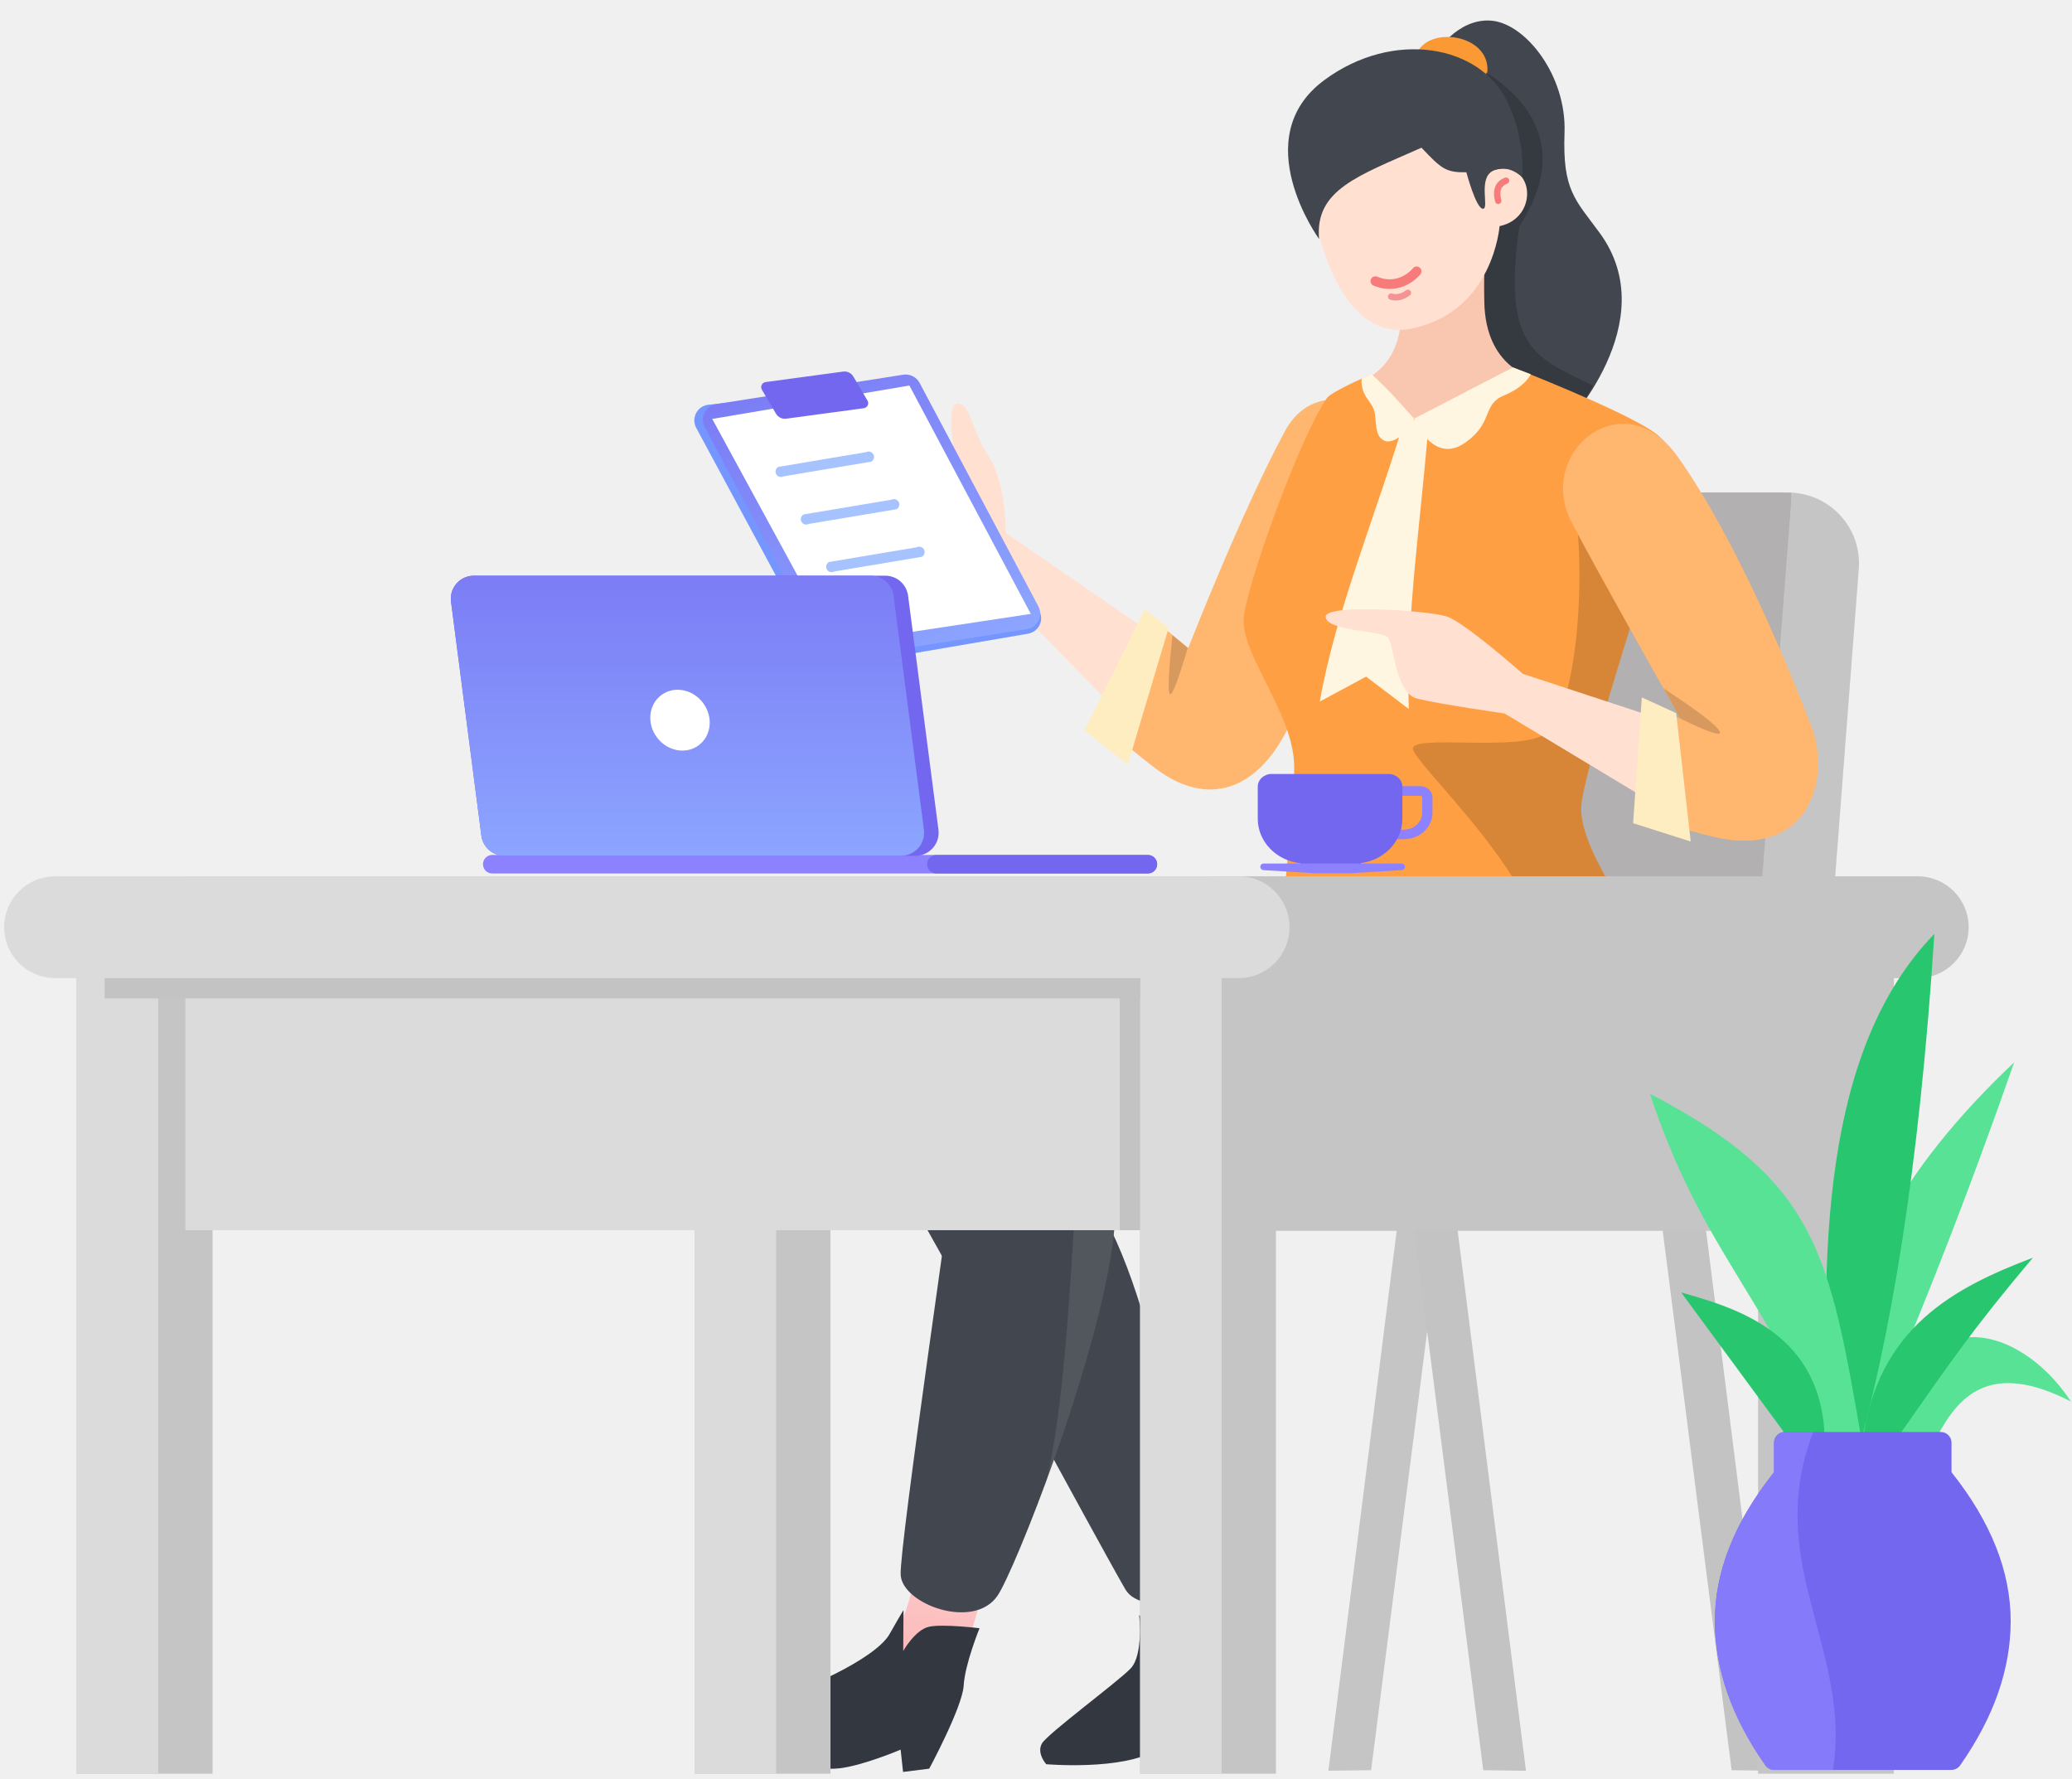
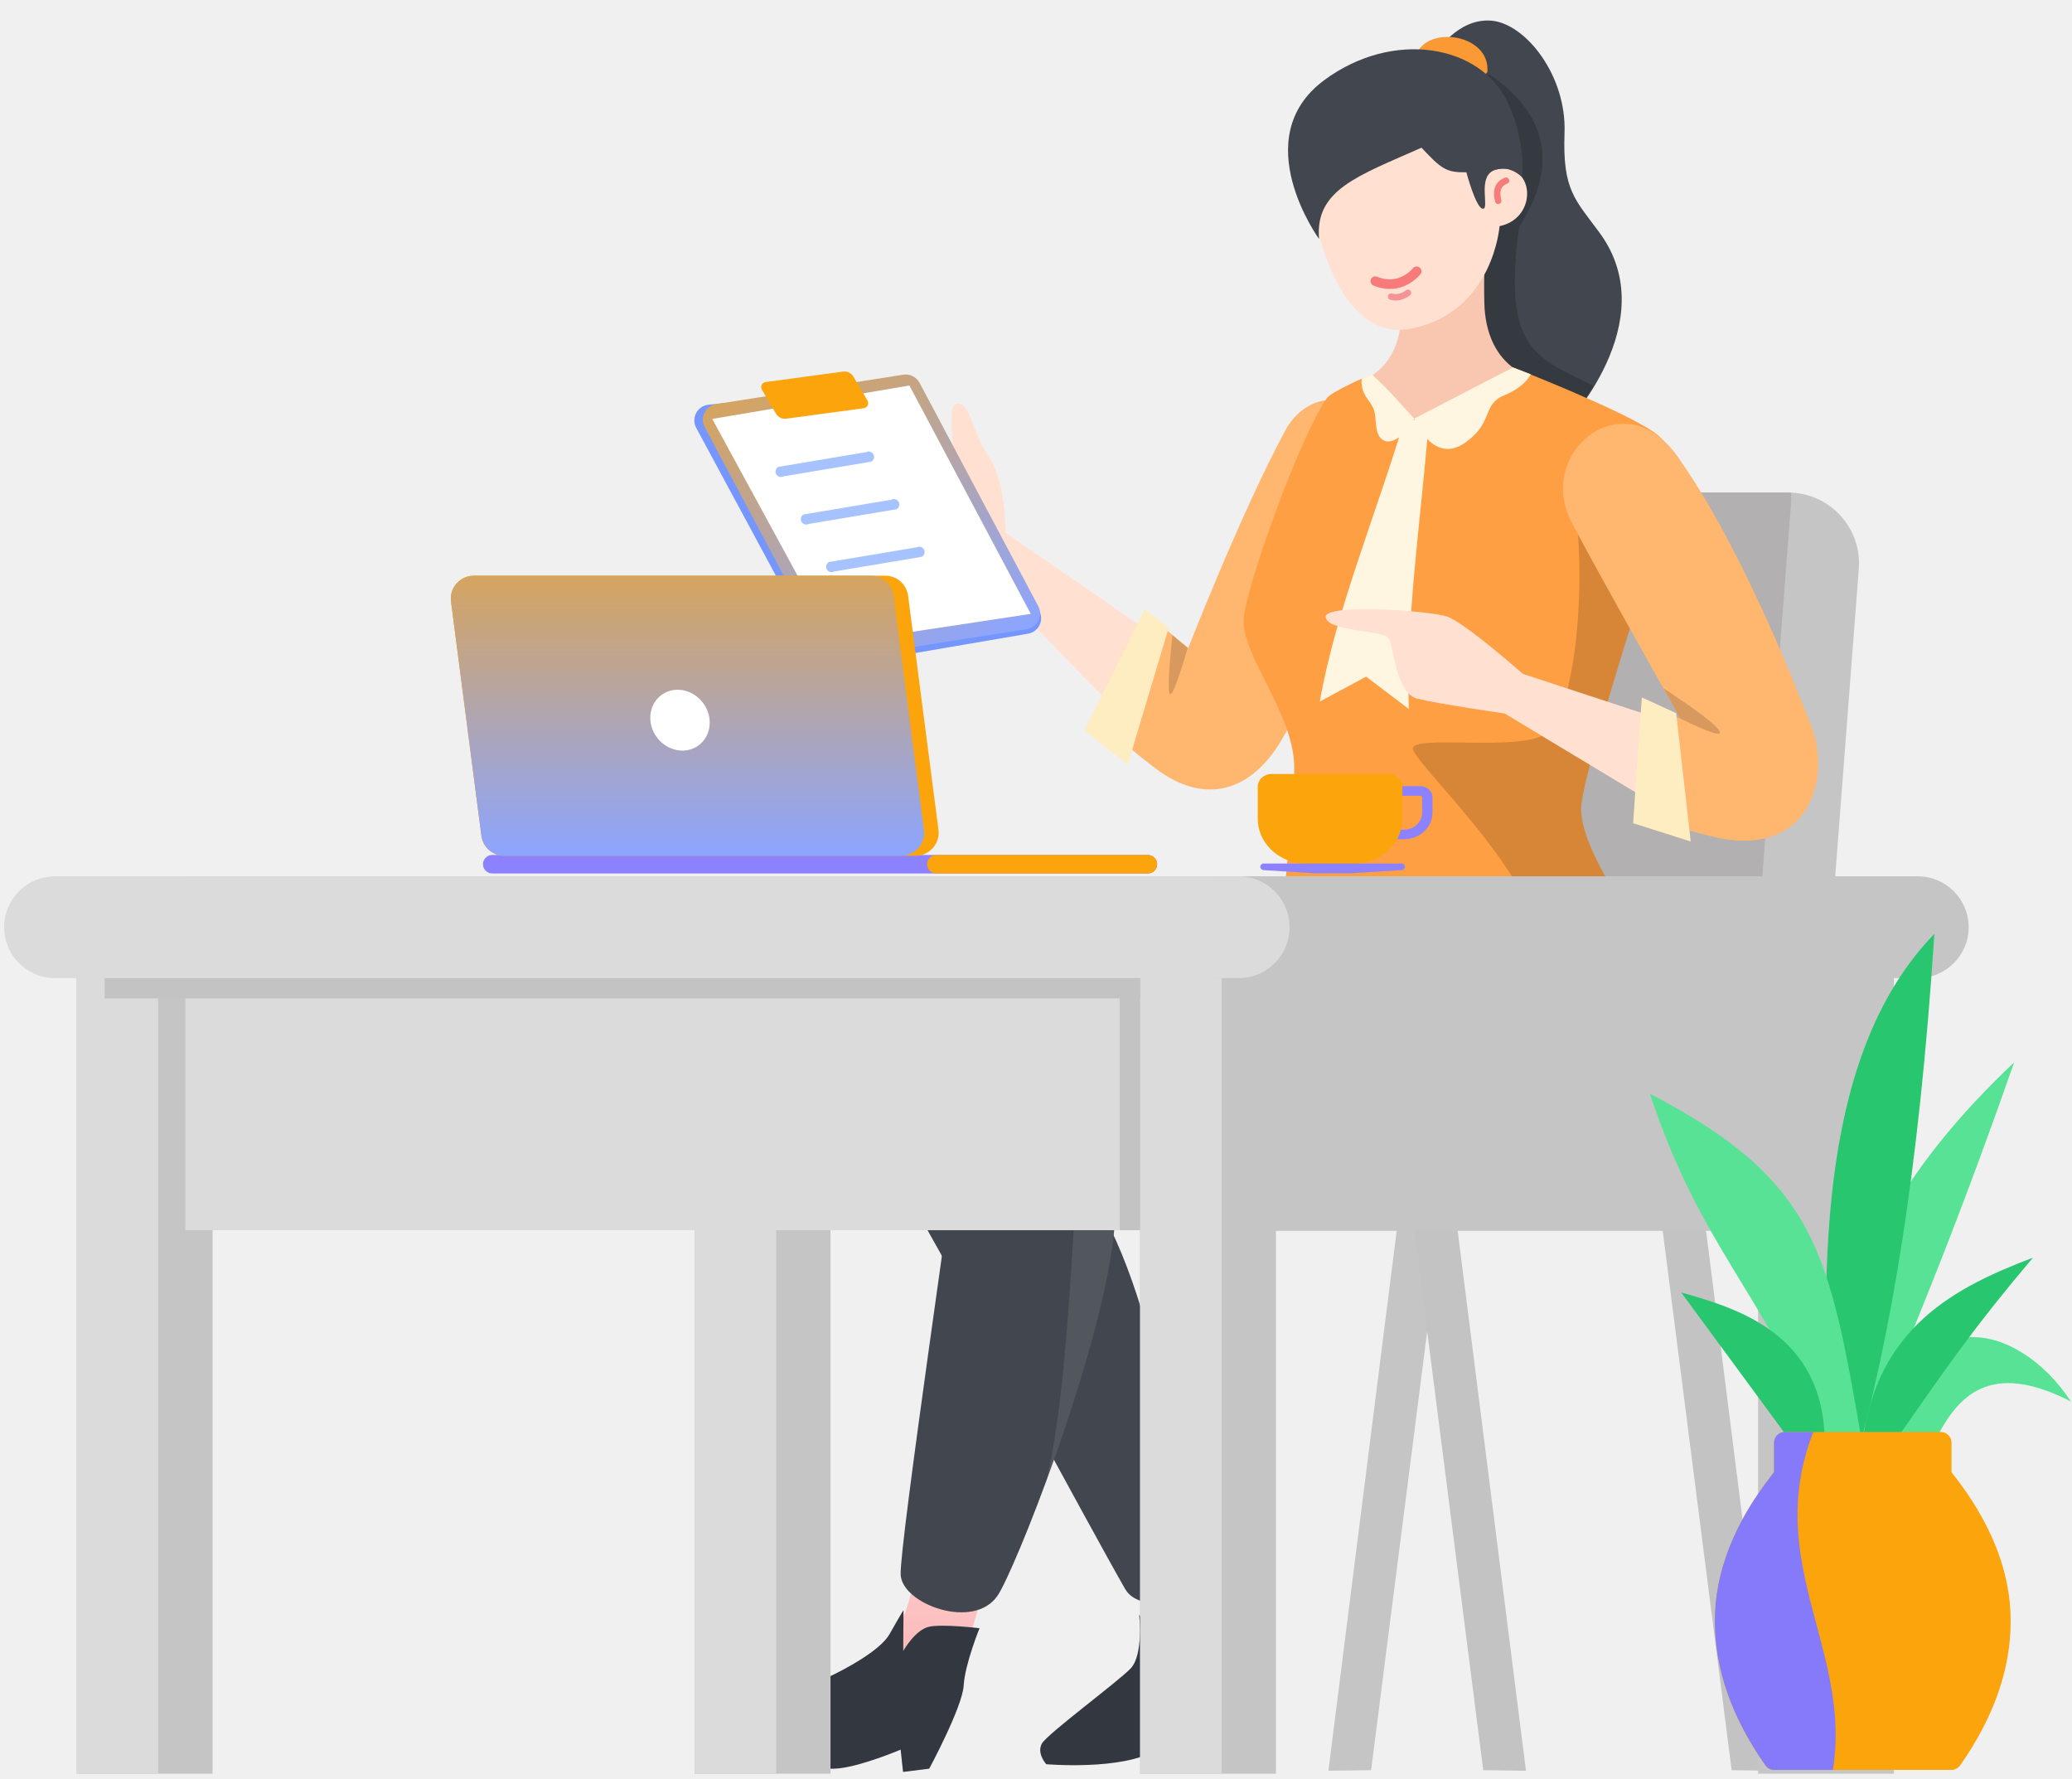
<svg xmlns="http://www.w3.org/2000/svg" xmlns:xlink="http://www.w3.org/1999/xlink" width="324px" height="278px" viewBox="0 0 324 278" version="1.1">
  <defs>
    <linearGradient x1="43.252%" y1="-28.186%" x2="50%" y2="91.05%" id="linearGradient-1">
      <stop stop-color="#FDC6C6" offset="0%" />
      <stop stop-color="#FAB2B2" offset="100%" />
    </linearGradient>
    <linearGradient x1="42.314%" y1="8.687%" x2="50%" y2="71.691%" id="linearGradient-2">
      <stop stop-color="#FDC6C6" offset="0%" />
      <stop stop-color="#FAB2B2" offset="100%" />
    </linearGradient>
    <linearGradient x1="68.669%" y1="-53.107%" x2="68.669%" y2="100%" id="linearGradient-3">
-       <stop stop-color="#7367F0" offset="0%" />
+       <stop stop-color="#fca40b" offset="0%" />
      <stop stop-color="#8CA5FF" offset="100%" />
    </linearGradient>
    <linearGradient x1="68.669%" y1="-53.107%" x2="68.669%" y2="100%" id="linearGradient-4">
-       <stop stop-color="#7367F0" offset="0%" />
+       <stop stop-color="#fca40b" offset="0%" />
      <stop stop-color="#8CA5FF" offset="100%" />
    </linearGradient>
    <path d="M10.934,0.09 L35.324,0.09 C36.253,0.09 37.006,0.841 37.006,1.767 L37.006,6.379 C43.174,14.137 46.258,21.894 46.258,29.651 C46.258,37.17 43.625,44.688 38.358,52.207 C38.043,52.656 37.528,52.924 36.979,52.924 L9.279,52.924 C8.73,52.924 8.215,52.656 7.9,52.207 C2.633,44.688 0,37.17 0,29.651 C0,22.04 2.969,14.429 8.906,6.818 L9.252,6.379 L9.252,1.767 C9.252,0.841 10.005,0.09 10.934,0.09 Z" id="path-5" />
  </defs>
  <g id="📝-Pages-New" stroke="none" stroke-width="1" fill="none" fill-rule="evenodd">
    <g id="Pricing" transform="translate(-993, -1033)">
      <g id="Banner" transform="translate(260, 1033)">
        <g id="Illustration" transform="translate(733, 0)">
          <g id="Chair4" transform="translate(168, 77)">
            <polygon id="Path" fill="#C5C5C5" points="52.462 99.116 39.722 199.832 46.402 199.743 59.142 100.059" />
            <polygon id="Path" fill="#C3C3C3" transform="translate(60.90712, 149.4737) scale(-1, 1) translate(-60.90712, -149.4737) " points="63.937 99.116 51.197 199.832 57.877 199.743 70.617 100.059" />
            <polygon id="Path" fill="#C3C3C3" transform="translate(99.74644, 149.4737) scale(-1, 1) translate(-99.74644, -149.4737) " points="102.777 99.116 90.037 199.832 96.716 199.743 109.456 100.059" />
            <path d="M0,104.425 C-7.11666536e-16,98.614 4.711,93.903 10.522,93.903 L53.703,93.903 C59.425,93.903 64.207,89.549 64.742,83.853 L71.68,10.05 C72.215,4.354 76.997,-2.50165233e-15 82.719,0 L111.608,0 C117.731,-1.20028471e-14 122.696,4.964 122.696,11.088 C122.696,11.371 122.685,11.655 122.663,11.937 L115.539,104.708 C115.095,110.486 110.278,114.947 104.483,114.947 L10.522,114.947 C4.711,114.947 7.11666536e-16,110.236 0,104.425 Z" id="Path" fill="#C5C5C5" />
            <path d="M111.325,-4.54747351e-13 C111.577,-4.55167587e-13 111.827,0.008 112.074,0.025 C112.091,0.28 112.1,0.539 112.1,0.799 C112.1,1.083 112.09,1.367 112.068,1.65 L104.948,94.1 C104.503,99.877 99.687,104.337 93.893,104.337 L0.182,104.337 L0.002,104.334 C0.001,104.267 8.31754009e-18,104.199 0,104.131 C-8.43178012e-15,98.335 4.699,93.636 10.495,93.636 L53.55,93.636 C59.271,93.636 64.052,89.284 64.589,83.589 L71.522,10.047 C72.059,4.352 76.84,-4.57249211e-13 82.561,-4.54747351e-13 L111.325,-4.54747351e-13 Z" id="Combined-Shape" fill="#B2B0B0" />
          </g>
          <g id="Wom3.4" transform="translate(197.5, 139) scale(-1, 1) translate(-197.5, -139) translate(110, 0)">
            <g id="LLeg" transform="translate(39.02196, 145.3553)">
              <path d="M69.492,98.394 C69.492,98.394 63.959,111.66 68.495,115.177 C73.037,118.695 81.871,127.393 81.871,127.393 L53.248,121.184 L60.314,96.845 L69.492,98.394 Z" id="Path" fill="url(#linearGradient-1)" />
              <path d="M67.848,107.13 C67.848,107.13 67.145,113.356 69.175,115.48 C71.205,117.604 82.195,125.69 83.056,127.225 C83.916,128.76 82.377,130.453 82.377,130.453 C82.377,130.453 70.507,131.485 65.168,128.241 C61.313,125.897 55.566,121.69 55.566,121.69 L54.043,125.827 L49.728,125.651 C49.728,125.651 49.156,120.553 50.18,118.109 C51.204,115.664 56.478,103.223 56.478,103.223 C56.478,103.223 58.508,105.046 60.665,105.965 C62.822,106.883 65.525,109.398 65.525,109.398 L67.848,107.13 Z" id="Path" fill="#323740" />
              <path d="M21.608,0.033 C31.231,0.462 84.792,12.294 94.523,14.304 C104.254,16.314 112.481,27.19 105.061,39.785 C96.726,53.923 75.222,94.074 70.001,103.125 C67.417,107.605 54.38,105.093 57.443,97.574 C63.151,83.557 65.802,48.344 80.357,35.506 C80.357,35.506 31.411,44.013 10.268,34.268 C-5.098,27.184 -1.622,-1.004 21.608,0.033 Z" id="Path" fill="#42474F" />
            </g>
            <g id="LArm" transform="translate(66.99122, 62.4817)">
              <path d="M60.769,20.807 C60.769,20.807 60.661,12.987 63.4,8.9 C66.139,4.813 66.247,0.472 68.32,0.614 C70.393,0.756 68.341,10.847 68.341,10.847 C68.341,10.847 70.971,9.843 72.86,8.574 C74.75,7.304 80.479,1.047 81.818,2.156 C84.088,4.045 80.432,14.703 78.44,16.834 C76.442,18.965 65.527,25.974 65.527,25.974 L38.792,53.277 L33.772,39.407 L60.769,20.807 Z" id="Path" fill="#FFE0D1" />
              <path d="M1.631,18.228 C6.108,28.597 14.304,47.647 17.683,53.33 C21.918,60.447 28.596,63.583 36.414,58.302 C37.798,57.368 40.598,55.115 44.813,51.544 L37.161,34.725 C33.852,37.453 32.198,38.816 32.198,38.816 C32.198,38.816 23.797,17.308 17.039,4.849 C11.186,-5.931 -5.183,2.464 1.631,18.228 Z" id="Path" fill="#FFB66F" />
              <path d="M32.285,38.828 C33.789,43.923 34.717,46.324 35.069,46.028 C35.42,45.733 35.286,42.667 34.666,36.83 L32.285,38.828 Z" id="Path" fill-opacity="0.16" fill="#000000" />
              <polygon id="Path-65" fill="#FFEDC2" points="35.26 35.656 41.659 57.059 48.455 51.732 38.996 32.758" />
            </g>
            <g id="Head" transform="translate(27.22405, 0)">
              <g id="Group-21" transform="translate(23.97348, 36.01599) rotate(12) translate(-23.97348, -36.01599) translate(6.473483, 3.515993)">
                <path d="M20.856,3.508 C20.856,3.508 16.415,-1.216 11.287,0.3 C6.159,1.816 1.52,11.107 3.723,19.84 C5.914,28.575 4.268,30.372 1.609,36.258 C-5.532,52.093 13.412,64.826 13.412,64.826 L34.058,60.443 L26.683,21.876 L20.856,3.508 Z" id="Path" fill="#42474F" />
                <path d="M13.341,8.422 C1.315,21.016 11.746,30.447 13.71,32.764 C20.464,51.228 15.092,53.392 7.575,59.437 L11.617,64.049 L23.202,59.212 L22.83,7.41 L13.341,8.422 Z" id="Path-50" fill-opacity="0.199" fill="#000000" />
              </g>
              <path d="M18.126,58.982 C18.126,58.982 25.457,57.51 25.674,47.24 C25.892,36.97 24.684,33.464 24.684,33.464 L38.509,33.215 C38.509,33.215 38.659,44.661 38.662,48.801 C38.667,58.868 46.426,60.035 46.426,60.035 C46.426,60.035 44.813,67.998 32.286,68.702 C22.506,69.252 18.126,58.982 18.126,58.982 Z" id="Path" fill="#F9C7B0" />
              <g id="Group-20" transform="translate(37.42821, 29.37465) rotate(12) translate(-37.42821, -29.37465) translate(18.92821, 7.374649)">
                <path d="M2.771,6.829 C1.047,1.139 10.311,-2.303 13.032,1.796 C13.032,1.796 14.367,5.682 11.585,7.9 C7.822,10.891 2.771,6.829 2.771,6.829 Z" id="Path" fill="#FB9934" />
                <path d="M4.667,22.025 C-1.5,21.787 -0.494,30.804 5.912,30.791 C5.912,30.791 9.633,43.6 22.552,43.6 C33.043,43.6 33.726,28.671 33.821,25.693 C33.923,22.518 33.936,12.086 33.936,12.086 L4.427,12.072 L4.667,22.025 Z" id="Path" fill="#FFE0D1" />
                <path d="M7.903,27.586 C8.953,27.299 9.237,21.477 9.237,21.477 C12.379,20.854 12.932,20.145 15.306,16.255 C25.851,18.5 33.01,19.185 33.936,26.897 C33.936,26.897 41.855,9.09 27.98,2.761 C15.776,-2.798 2.899,2.425 0.652,12.134 C-0.94,18.987 0.884,24.019 0.884,24.019 C0.884,24.019 2.483,21.477 5.107,22.112 C7.732,22.747 6.853,27.872 7.903,27.586 Z" id="Path" fill="#42474F" />
                <path d="M20.289,33.967 C20.289,33.967 22.412,37.392 26.554,36.176" id="Path" stroke="#F77B7B" stroke-width="1.5" stroke-linecap="round" transform="translate(23.42161, 35.20206) rotate(-18) translate(-23.42161, -35.20206) " />
                <path d="M22.087,38.055 C23.059,38.463 23.981,38.463 24.788,37.995" id="Path" stroke="#F49494" stroke-linecap="round" transform="translate(23.43776, 38.17421) rotate(2) translate(-23.43776, -38.17421) " />
                <path d="M4.952,27.027 C5.339,25.632 5.167,24.413 3.779,23.856" id="Path-8" stroke="#F77B7B" stroke-linecap="round" transform="translate(4.455322, 25.44126) rotate(-13) translate(-4.455322, -25.44126) " />
              </g>
            </g>
            <g id="Group-19" transform="translate(23.20225, 57.44044)">
              <path d="M47.557,1.223 C47.725,1.215 53.637,3.805 54.318,4.804 C58.753,11.31 66.895,34.21 67.315,39.178 C67.787,44.908 59.526,54.037 59.425,62.332 C59.335,70.629 62.959,95.61 61.553,97.943 C60.159,100.277 50.994,111.361 49.082,111.406 C47.159,111.451 45.724,105.632 42.811,105.758 C39.91,105.885 33.86,113.601 31.252,113.546 C28.654,113.489 1.733,96.434 3.791,91.575 C5.86,86.716 15.463,74.641 14.485,68.02 C13.518,61.4 5.793,36.963 3.004,28.646 C0.226,20.329 -2.012,13.704 3.172,10.125 C8.356,6.546 25.224,0 25.224,0 L40.326,8.448 C40.326,8.448 46.68,1.265 47.557,1.223 Z" id="Path" fill="#FF9F43" />
              <path d="M42.187,8.213 C46.717,23.276 52.933,38.118 55.423,52.243 L48.181,48.341 L41.502,53.402 C41.973,38.718 39.508,23.299 38.374,8.213 L42.187,8.213 Z" id="Path" fill="#FFF6E1" />
              <path d="M15.731,19.779 L15.559,20.997 C13.53,36.124 15.931,54.479 20.093,57.279 C24.341,60.138 40.875,57.333 40.875,59.597 C40.875,61.861 18.026,82.608 21.777,92.526 C23.839,97.979 23.148,102.829 19.705,107.076 L18.705,106.403 C10.901,101.11 2.615,94.352 3.791,91.575 C5.86,86.716 15.463,74.641 14.485,68.02 C13.557,61.665 6.4,38.89 3.361,29.719 L2.394,26.812 C1.269,23.403 0.332,20.315 0.106,17.651 L0.804,17.198 C11.964,10.044 16.94,10.904 15.731,19.779 L15.731,19.779 Z" id="Path" fill-opacity="0.16" fill="#000000" />
              <path d="M22.437,1.067 L25.224,0 L40.658,8.011 C40.658,8.011 37.756,15.396 32.617,11.718 C28.212,8.574 30.07,5.806 26.617,4.379 C23.176,2.952 22.437,1.067 22.437,1.067 Z" id="Path" fill="#FFF6E1" />
              <path d="M40.658,8.011 C41.777,10.496 44.051,11.948 45.227,11.496 C47.168,10.751 46.334,7.78 47.099,6.28 C47.647,5.215 48.001,5.054 48.481,4.055 C48.926,3.138 48.944,2.037 48.83,1.734 L47.312,1.044 C45.921,2.355 44.902,3.359 44.255,4.055 C43.448,4.922 42.249,6.24 40.658,8.011 Z" id="Path" fill="#FFF6E1" />
            </g>
            <g id="RArm" transform="translate(0, 66.25251)">
              <path d="M46.869,39.096 C46.869,39.096 55.955,31.064 58.736,30.132 C61.518,29.2 77.809,28.08 77.706,30.186 C77.589,32.443 68.839,32.313 67.933,33.423 C67.026,34.533 66.82,42.12 63.393,42.972 C59.973,43.823 49.719,45.292 49.719,45.292 L25.191,60.066 L24.143,46.567 L46.869,39.096 Z" id="Path" fill="#FFE0D1" />
              <path d="M22.695,5.089 C13.122,18.583 4.949,39.136 1.812,47.15 C-1.326,55.163 1.839,67.25 15.634,64.877 C17.188,64.61 19.706,63.941 23.189,62.87 L26.486,44.31 C23.651,45.499 22.234,46.094 22.234,46.094 C22.234,46.094 35.945,21.821 39.293,15.314 C44.886,4.447 31.127,-6.8 22.695,5.089 Z" id="Path" fill="#FFB66F" />
              <path d="M22.234,46.094 C17.591,48.358 15.561,48.993 16.145,47.996 C16.729,47 19.634,44.792 24.861,41.373 L22.234,46.094 Z" id="Path" fill-opacity="0.16" fill="#000000" />
              <polygon id="Path-64" fill="#FFEDC2" points="22.898 45.236 20.621 65.305 29.627 62.445 28.268 42.778" />
            </g>
            <g id="RLeg" transform="translate(22.1476, 141.1421)">
              <path d="M119.792,103.055 C119.792,103.055 119.625,116.19 130.462,121.101 C141.293,126.012 149.009,125.716 148.027,129.513 C147.045,133.309 118.854,133.156 116.222,130.187 C113.978,127.661 109.098,104.142 107.755,105.94 L119.792,103.055 Z" id="Path" fill="url(#linearGradient-2)" />
              <path d="M109.683,113.409 C109.683,113.409 111.961,118.987 112.161,122.368 C112.363,125.75 117.547,135.362 117.547,135.362 L121.643,135.876 L122.018,132.39 C122.018,132.39 127.946,134.914 131.665,135.317 C135.384,135.72 148.14,134.206 150.676,132.1 C153.214,129.995 151.932,127.031 144.61,125.225 C137.289,123.418 125.913,118.141 123.749,114.32 C121.584,110.498 121.571,110.597 121.571,110.597 L121.614,116.965 C121.614,116.965 119.74,113.613 117.529,113.166 C115.317,112.719 109.683,113.409 109.683,113.409 Z" id="Path" fill="#323740" />
              <path d="M9.384,0.186 C-2.755,18.454 -1.568,31.668 12.946,39.827 C31.538,50.28 88.881,38.037 88.881,38.037 C88.881,38.037 87.864,46.215 88.881,53.51 C91.538,72.561 104.172,104.301 106.845,108.289 C110.541,113.804 121.802,109.645 122.014,105.053 C122.226,100.46 113.525,41.809 112.202,30.624 C110.886,19.439 106.73,17.815 94.592,14.757 C91.804,14.055 58.828,5.87 55.808,6.109 C38.504,7.475 23.029,5.501 9.384,0.186 Z" id="Path" fill="#42474F" />
              <path d="M22.612,36.782 C41.436,38.888 91.273,34.546 93.275,36.519 C95.186,38.403 94.867,71.179 99.154,90.148 C94.931,78.654 90.36,64.115 88.881,53.51 C87.864,46.215 88.881,38.037 88.881,38.037 L86.934,38.425 C76.774,40.396 29.671,48.858 12.946,39.827 C3.136,34.53 -0.66,26.329 1.559,15.223 C4.235,28.324 11.252,35.511 22.612,36.782 Z" id="Path" fill-opacity="0.192" fill="#FFFFFF" opacity="0.44" />
              <ellipse id="Oval" fill-opacity="0.192" fill="#FFFFFF" transform="translate(120.2298, 32.12562) rotate(13) translate(-120.2298, -32.12562) " cx="120.23" cy="32.126" rx="3.164" ry="5.794" />
              <ellipse id="Oval" fill-opacity="0.192" fill="#FFFFFF" transform="translate(105.4648, 28.43908) rotate(-16) translate(-105.4648, -28.43908) " cx="105.465" cy="28.439" rx="4.218" ry="6.32" />
            </g>
          </g>
          <g id="Example-Task1" transform="translate(135.6906, 81.03081) rotate(-28) translate(-135.6906, -81.03081) translate(118.1906, 51.53081)">
            <g id="Group-3" transform="translate(-0, 0)">
              <path d="M3.839,2.124 L31.821,13.393 C32.731,13.76 33.337,14.632 33.363,15.613 L34.4,54.791 C34.436,56.151 33.363,57.283 32.002,57.319 C31.718,57.327 31.434,57.285 31.164,57.196 L2.382,47.686 C1.378,47.354 0.697,46.418 0.691,45.36 L0.455,4.424 C0.447,3.063 1.544,1.953 2.904,1.945 C3.225,1.944 3.542,2.004 3.839,2.124 Z" id="Rectangle" fill="#7596FF" fill-rule="nonzero" />
              <path d="M4.953,2.605 L32.938,12.282 C33.931,12.625 34.597,13.56 34.597,14.61 L34.597,54.146 C34.597,55.507 33.494,56.61 32.133,56.61 C31.859,56.61 31.587,56.564 31.328,56.474 L3.342,46.797 C2.349,46.454 1.683,45.519 1.683,44.469 L1.683,4.933 C1.683,3.573 2.787,2.469 4.147,2.469 C4.421,2.469 4.694,2.515 4.953,2.605 Z" id="Rectangle" fill="url(#linearGradient-3)" />
              <polygon id="Rectangle" fill="#FFFFFF" fill-rule="nonzero" points="3.322 4.365 32.996 14.227 32.996 54.663 3.726 44.356" />
-               <path d="M13.4,3.195 L24.874,7.44 C25.478,7.663 25.89,8.228 25.918,8.871 L26.106,13.223 C26.125,13.664 25.783,14.038 25.341,14.057 C25.235,14.061 25.129,14.045 25.029,14.008 L13.555,9.763 C12.95,9.539 12.539,8.975 12.511,8.332 L12.323,3.98 C12.304,3.538 12.646,3.165 13.087,3.146 C13.194,3.141 13.3,3.158 13.4,3.195 Z" id="Rectangle" fill="#7367F0" fill-rule="nonzero" />
+               <path d="M13.4,3.195 L24.874,7.44 C25.478,7.663 25.89,8.228 25.918,8.871 L26.106,13.223 C26.125,13.664 25.783,14.038 25.341,14.057 C25.235,14.061 25.129,14.045 25.029,14.008 L13.555,9.763 C12.95,9.539 12.539,8.975 12.511,8.332 L12.323,3.98 C12.304,3.538 12.646,3.165 13.087,3.146 C13.194,3.141 13.3,3.158 13.4,3.195 Z" id="Rectangle" fill="#fca40b" fill-rule="nonzero" />
              <path d="M22.133,20.249 C22.598,20.249 22.975,20.626 22.975,21.091 C22.975,21.523 22.65,21.879 22.231,21.928 L22.133,21.933 L8.939,17.521 C8.474,17.521 8.097,17.144 8.097,16.679 C8.097,16.247 8.422,15.891 8.841,15.842 L8.939,15.836 L22.133,20.249 Z" id="Path" fill="#A7C3FF" />
              <path d="M22.133,28.673 C22.598,28.673 22.975,29.05 22.975,29.515 C22.975,29.947 22.65,30.303 22.231,30.352 L22.133,30.358 L8.939,25.945 C8.474,25.945 8.097,25.568 8.097,25.103 C8.097,24.671 8.422,24.315 8.841,24.266 L8.939,24.26 L22.133,28.673 Z" id="Path" fill="#A7C3FF" />
              <path d="M22.133,37.097 C22.598,37.097 22.975,37.474 22.975,37.939 C22.975,38.371 22.65,38.728 22.231,38.776 L22.133,38.782 L8.939,34.37 C8.474,34.37 8.097,33.992 8.097,33.527 C8.097,33.095 8.422,32.739 8.841,32.69 L8.939,32.685 L22.133,37.097 Z" id="Path" fill="#A7C3FF" />
            </g>
          </g>
          <g id="Group-26" transform="translate(0, 137)">
            <g id="Group-25" transform="translate(12, 0)">
              <polygon id="Rectangle" fill="#C5C5C5" points="96.628 5.303 117.867 5.303 117.867 140.293 96.628 140.293" />
              <polygon id="Rectangle" fill="#DBDBDB" points="96.628 -2.49210244e-13 109.371 -2.49210244e-13 109.371 140.293 96.628 140.293" />
              <polygon id="Rectangle" fill="#C5C5C5" points="1.45900014e-15 5.303 105.132 5.303 105.132 45.791 21.239 45.791 21.239 140.293 1.45900014e-15 140.293" />
              <polygon id="Rectangle" fill="#DBDBDB" points="1.41478802e-15 5.303 12.743 5.303 12.743 140.293 1.41478802e-15 140.293" />
            </g>
            <g id="Group-25">
              <polygon id="Rectangle" fill="#C5C5C5" points="274.911 5.303 296.15 5.303 296.15 140.293 274.911 140.293" />
              <polygon id="Rectangle" fill="#C5C5C5" points="178.283 5.303 283.415 5.303 283.415 55.421 199.522 55.421 199.522 140.293 178.283 140.293" />
              <polygon id="Rectangle" fill="#DBDBDB" points="28.983 -3.93090058e-13 190.903 -5.65231444e-13 190.903 55.323 28.983 55.323" />
              <polygon id="Rectangle" fill="#C3C3C3" points="175.097 5.303 187.841 5.303 187.841 55.323 175.097 55.323" />
              <polygon id="Rectangle" fill="#DBDBDB" points="178.283 5.303 191.026 5.303 191.026 140.293 178.283 140.293" />
              <path d="M190.536,0 L299.885,0 C304.278,-6.13612206e-15 307.84,3.562 307.84,7.955 C307.84,12.348 304.278,15.91 299.885,15.91 L190.536,15.91 C186.143,15.91 182.582,12.348 182.582,7.955 C182.582,3.562 186.143,-8.11268773e-17 190.536,0 Z" id="Rectangle" fill="#C5C5C5" />
              <polygon id="Rectangle" fill="#C3C3C3" points="16.363 3.182 178.283 3.182 178.283 19.092 16.363 19.092" />
              <path d="M8.601,-2.48689958e-14 L193.691,-2.48689958e-14 C198.084,-1.73036653e-14 201.646,3.562 201.646,7.955 C201.646,12.348 198.084,15.91 193.691,15.91 L8.601,15.91 C4.207,15.91 0.646,12.348 0.646,7.955 C0.646,3.562 4.207,-2.31737658e-14 8.601,-2.48689958e-14 Z" id="Rectangle" fill="#DBDBDB" />
            </g>
          </g>
          <g id="Cup" transform="translate(210, 129) scale(-1, 1) translate(-210, -129) translate(196, 121)">
            <path d="M7.274,1.908 L1.885,1.908 C0.844,1.908 0,2.691 0,3.658 L0,6.055 C0,8.345 2,10.202 4.466,10.202 L7.274,10.202 C7.72,10.202 8.082,9.866 8.082,9.452 C8.082,9.038 7.72,8.702 7.274,8.702 L4.466,8.702 C2.892,8.702 1.615,7.517 1.615,6.055 L1.615,3.658 C1.615,3.52 1.736,3.408 1.885,3.408 L7.274,3.408 C7.72,3.408 8.082,3.072 8.082,2.658 C8.082,2.244 7.72,1.908 7.274,1.908 Z" id="Path" fill="#8C81FF" />
-             <path d="M25.17,0 C26.36,0 27.324,0.895 27.324,2 L27.324,7 C27.324,10.6 24.398,13.565 20.633,13.956 L20.632,15 L11.204,15 L11.204,13.933 C7.534,13.462 4.709,10.537 4.709,7 L4.709,2 C4.709,0.895 5.673,0 6.863,0 L25.17,0 Z" id="Path" fill="#7367F0" />
+             <path d="M25.17,0 C26.36,0 27.324,0.895 27.324,2 L27.324,7 C27.324,10.6 24.398,13.565 20.633,13.956 L20.632,15 L11.204,15 L11.204,13.933 C7.534,13.462 4.709,10.537 4.709,7 L4.709,2 C4.709,0.895 5.673,0 6.863,0 L25.17,0 Z" id="Path" fill="#fca40b" />
            <path d="M4.808,14 L26.423,14 C26.699,14 26.923,14.224 26.923,14.5 C26.923,14.781 26.704,15.013 26.424,15.031 L18.474,15.522 L18.474,15.522 L12.82,15.522 L4.807,15.031 C4.526,15.013 4.308,14.781 4.308,14.5 C4.308,14.224 4.532,14 4.808,14 Z" id="Rectangle" fill="#8C81FF" />
          </g>
          <g id="FacingBack-Laptop3" transform="translate(70, 90)">
            <path d="M6.97,43.662 L109.5,43.662 C110.299,43.662 110.946,44.309 110.946,45.108 C110.946,45.906 110.299,46.554 109.5,46.554 L6.97,46.554 C6.171,46.554 5.524,45.906 5.524,45.108 C5.524,44.309 6.171,43.662 6.97,43.662 Z" id="Rectangle" fill="#8C81FF" />
-             <path d="M76.415,43.662 L109.5,43.662 C110.299,43.662 110.946,44.309 110.946,45.108 C110.946,45.906 110.299,46.554 109.5,46.554 L76.415,46.554 C75.617,46.554 74.97,45.906 74.97,45.108 C74.97,44.309 75.617,43.662 76.415,43.662 Z" id="Rectangle" fill="#7367F0" />
-             <path d="M4.097,0 L68.429,0 C70.238,1.44402386e-15 71.766,1.343 71.999,3.137 L76.747,39.723 C77.002,41.695 75.611,43.501 73.64,43.757 C73.486,43.776 73.331,43.786 73.177,43.786 L8.845,43.786 C7.036,43.786 5.508,42.444 5.275,40.65 L0.527,4.063 C0.271,2.092 1.662,0.286 3.634,0.03 C3.788,0.01 3.942,-4.1563361e-16 4.097,0 Z" id="Rectangle" fill="#7367F0" />
+             <path d="M76.415,43.662 L109.5,43.662 C110.299,43.662 110.946,44.309 110.946,45.108 C110.946,45.906 110.299,46.554 109.5,46.554 L76.415,46.554 C75.617,46.554 74.97,45.906 74.97,45.108 C74.97,44.309 75.617,43.662 76.415,43.662 Z" id="Rectangle" fill="#fca40b" />
+             <path d="M4.097,0 L68.429,0 C70.238,1.44402386e-15 71.766,1.343 71.999,3.137 L76.747,39.723 C77.002,41.695 75.611,43.501 73.64,43.757 C73.486,43.776 73.331,43.786 73.177,43.786 L8.845,43.786 C7.036,43.786 5.508,42.444 5.275,40.65 L0.527,4.063 C0.271,2.092 1.662,0.286 3.634,0.03 C3.788,0.01 3.942,-4.1563361e-16 4.097,0 Z" id="Rectangle" fill="#fca40b" />
            <path d="M4.097,0 L66.156,0 C67.965,1.88811307e-15 69.493,1.343 69.726,3.137 L74.474,39.723 C74.73,41.695 73.339,43.501 71.367,43.757 C71.213,43.776 71.059,43.786 70.904,43.786 L8.845,43.786 C7.036,43.786 5.508,42.444 5.275,40.65 L0.527,4.063 C0.271,2.092 1.662,0.286 3.634,0.03 C3.788,0.01 3.942,1.36072323e-15 4.097,0 Z" id="Rectangle" fill="url(#linearGradient-4)" />
            <ellipse id="Oval" fill="#FFFFFF" transform="translate(36.33317, 22.58997) rotate(-37) translate(-36.33317, -22.58997) " cx="36.333" cy="22.59" rx="4.502" ry="4.894" />
          </g>
          <g id="Group-79" transform="translate(258, 146)">
            <g id="Group-86">
              <path d="M32.972,81.156 C41.725,61.306 49.678,40.92 56.958,20.084 C40.189,35.927 27.148,55.229 29.005,81.156 L32.972,81.156 Z" id="Path-113" fill="#57E295" />
              <path d="M28.306,83.229 C26.234,49.383 27.112,17.949 44.477,0 C42.082,37.161 37.601,63.34 31.926,83.229 L28.306,83.229 Z" id="Rectangle" fill="#28C76F" />
              <path d="M27.509,79.704 C17.807,56.052 8.058,49.273 3.37649908e-14,24.995 C26.373,38.702 28.027,50.021 33.203,79.704 L27.509,79.704 Z" id="Path-112" fill="#57E295" />
              <path d="M22.288,79.704 L4.883,56.052 C13.289,58.454 27.339,62.343 27.339,79.704 L22.288,79.704 Z" id="Path-114" fill="#28C76F" />
              <path d="M38.566,79.704 L44.372,79.704 C48.062,71.982 53.261,66.666 65.84,73.11 C57.595,60.521 40.677,56.711 38.566,79.704 Z" id="Path-116" fill="#57E295" />
              <path d="M33.225,79.704 L38.053,79.704 C46.915,67.002 50.724,61.468 59.895,50.62 C47.814,55.215 35.414,61.468 33.225,79.704 Z" id="Path-117" fill="#28C76F" />
            </g>
            <g id="Group-85" transform="translate(10.15385, 77.78125)">
              <mask id="mask-6" fill="white">
                <use xlink:href="#path-5" />
              </mask>
-               <use id="Rectangle" fill="#7367F0" xlink:href="#path-5" />
+               <use id="Rectangle" fill="#fca40b" xlink:href="#path-5" />
              <path d="M-5.887,-1.363 L15.98,-1.363 C5.511,22.937 26.162,37.327 15.98,61.535 L-5.887,61.535 L-5.887,-1.363 Z" id="Rectangle" fill="#857AF9" mask="url(#mask-6)" />
            </g>
          </g>
        </g>
      </g>
    </g>
  </g>
</svg>
